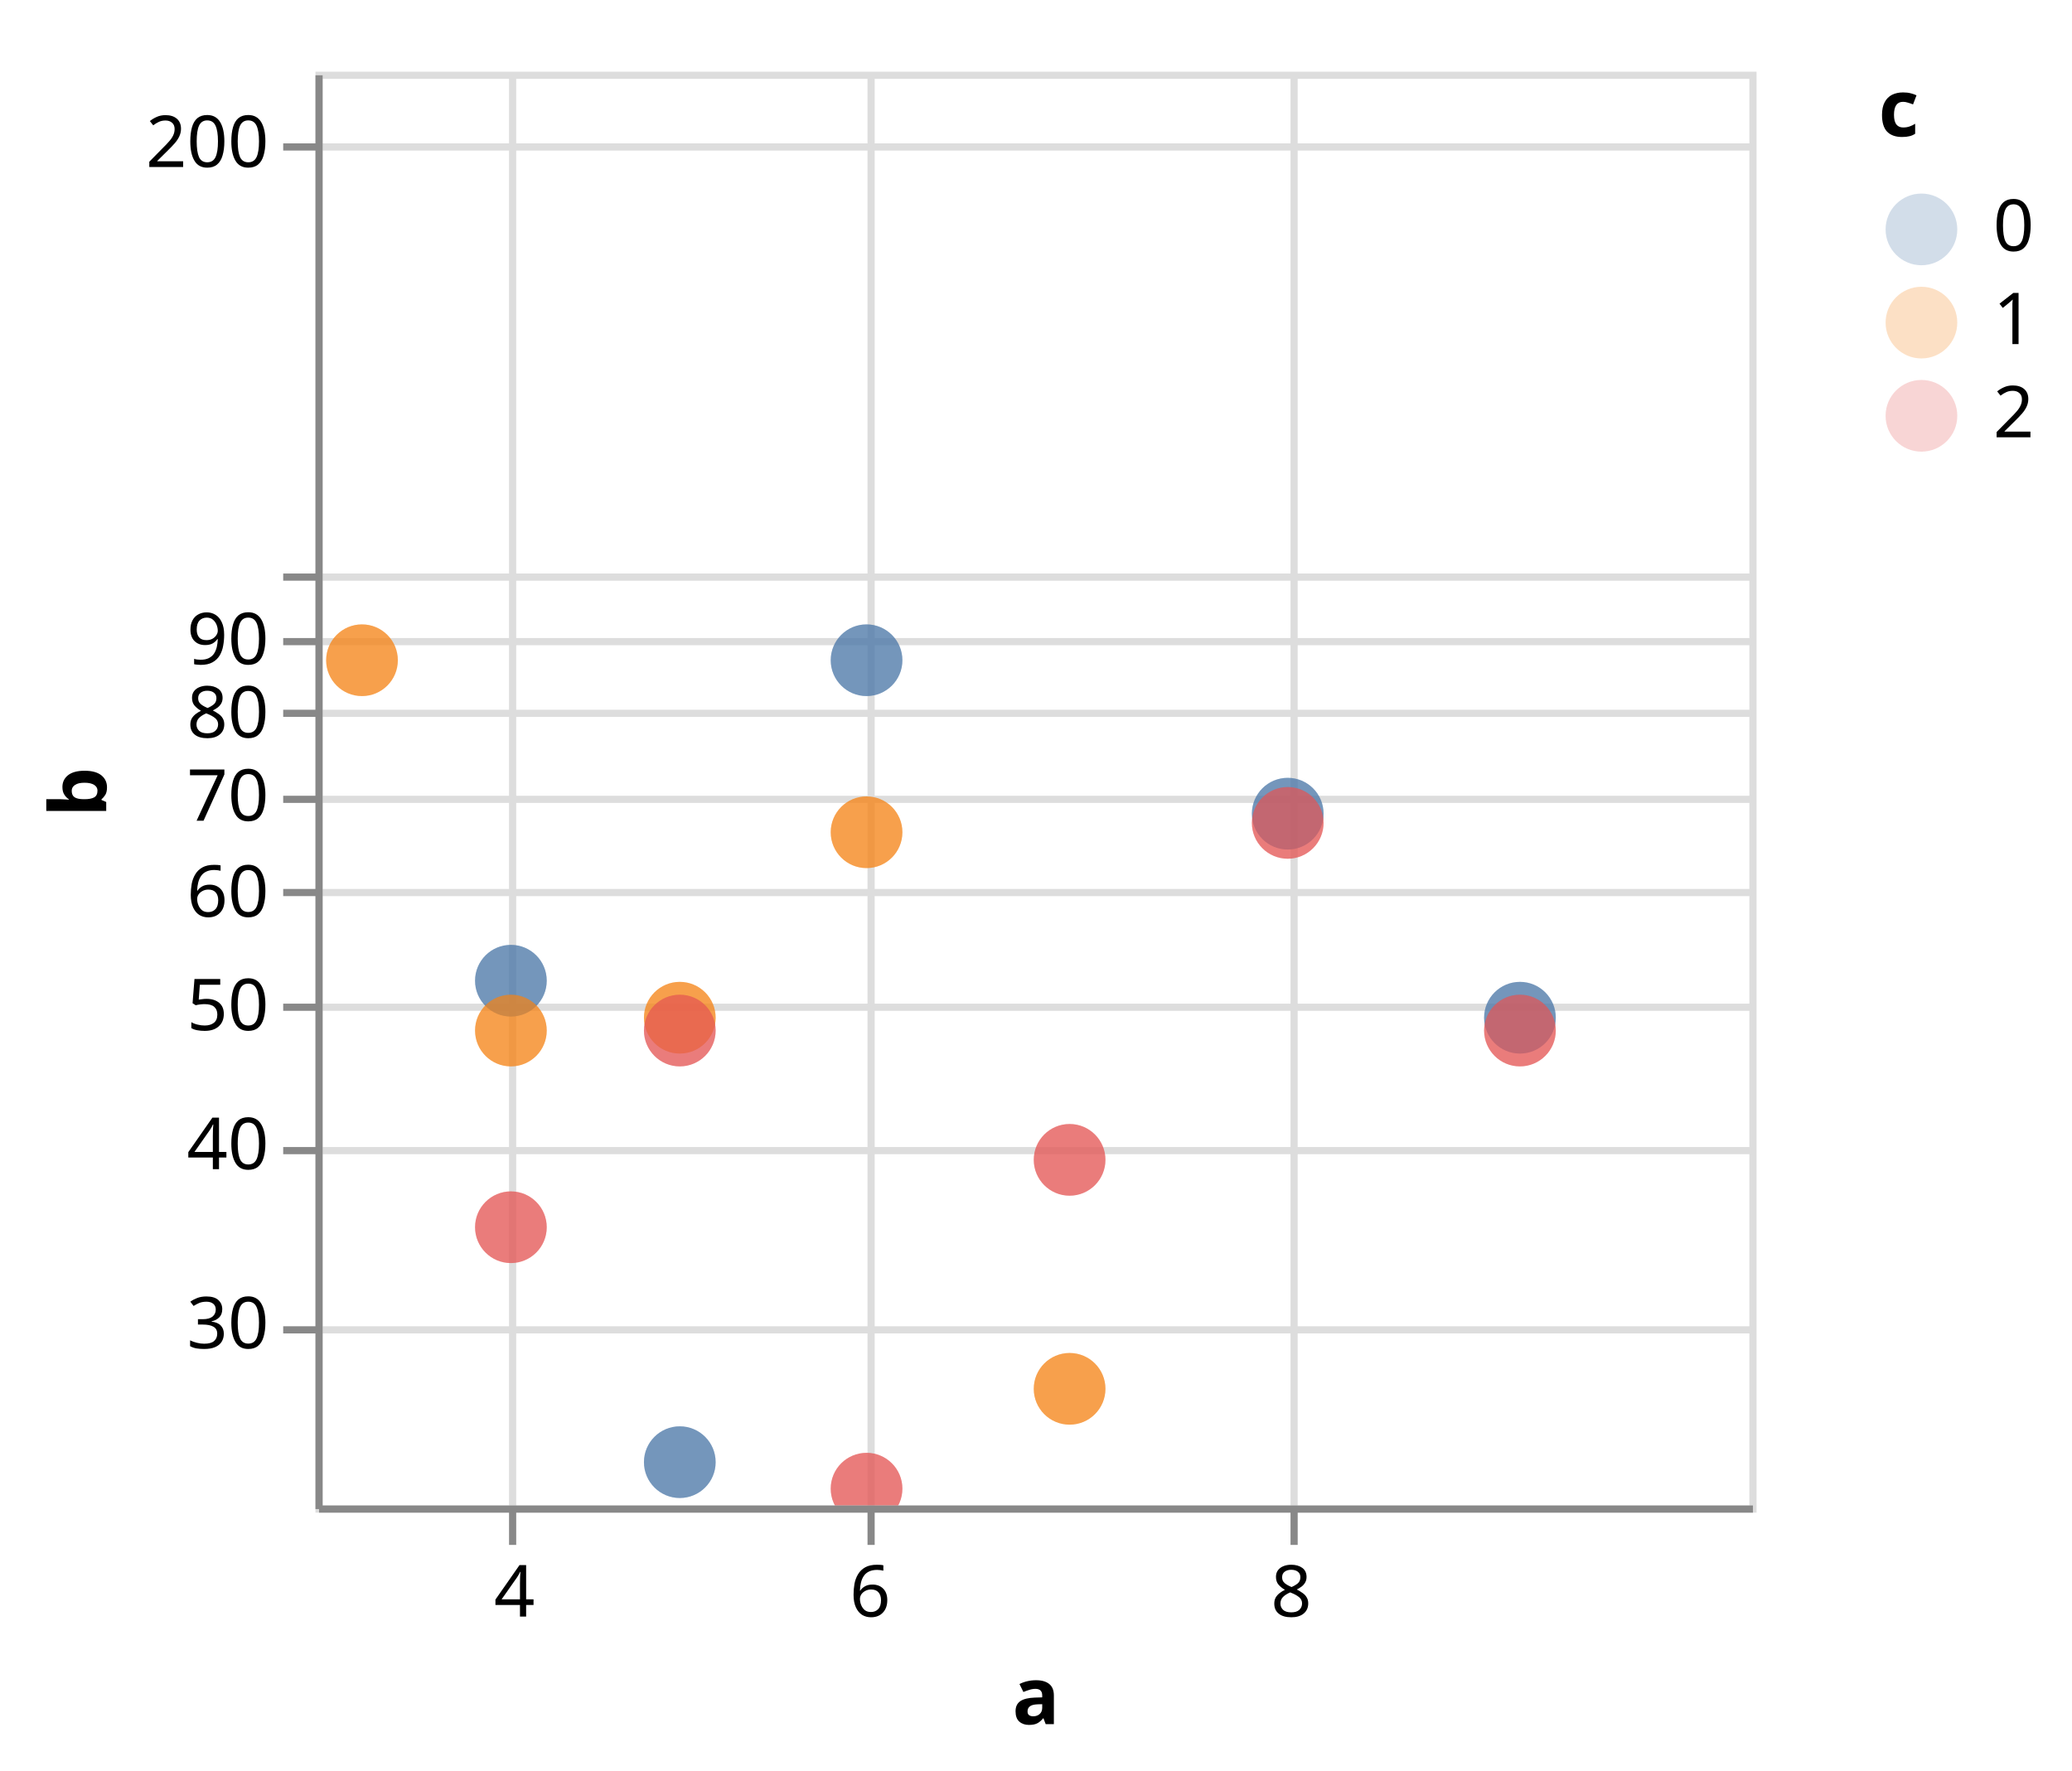
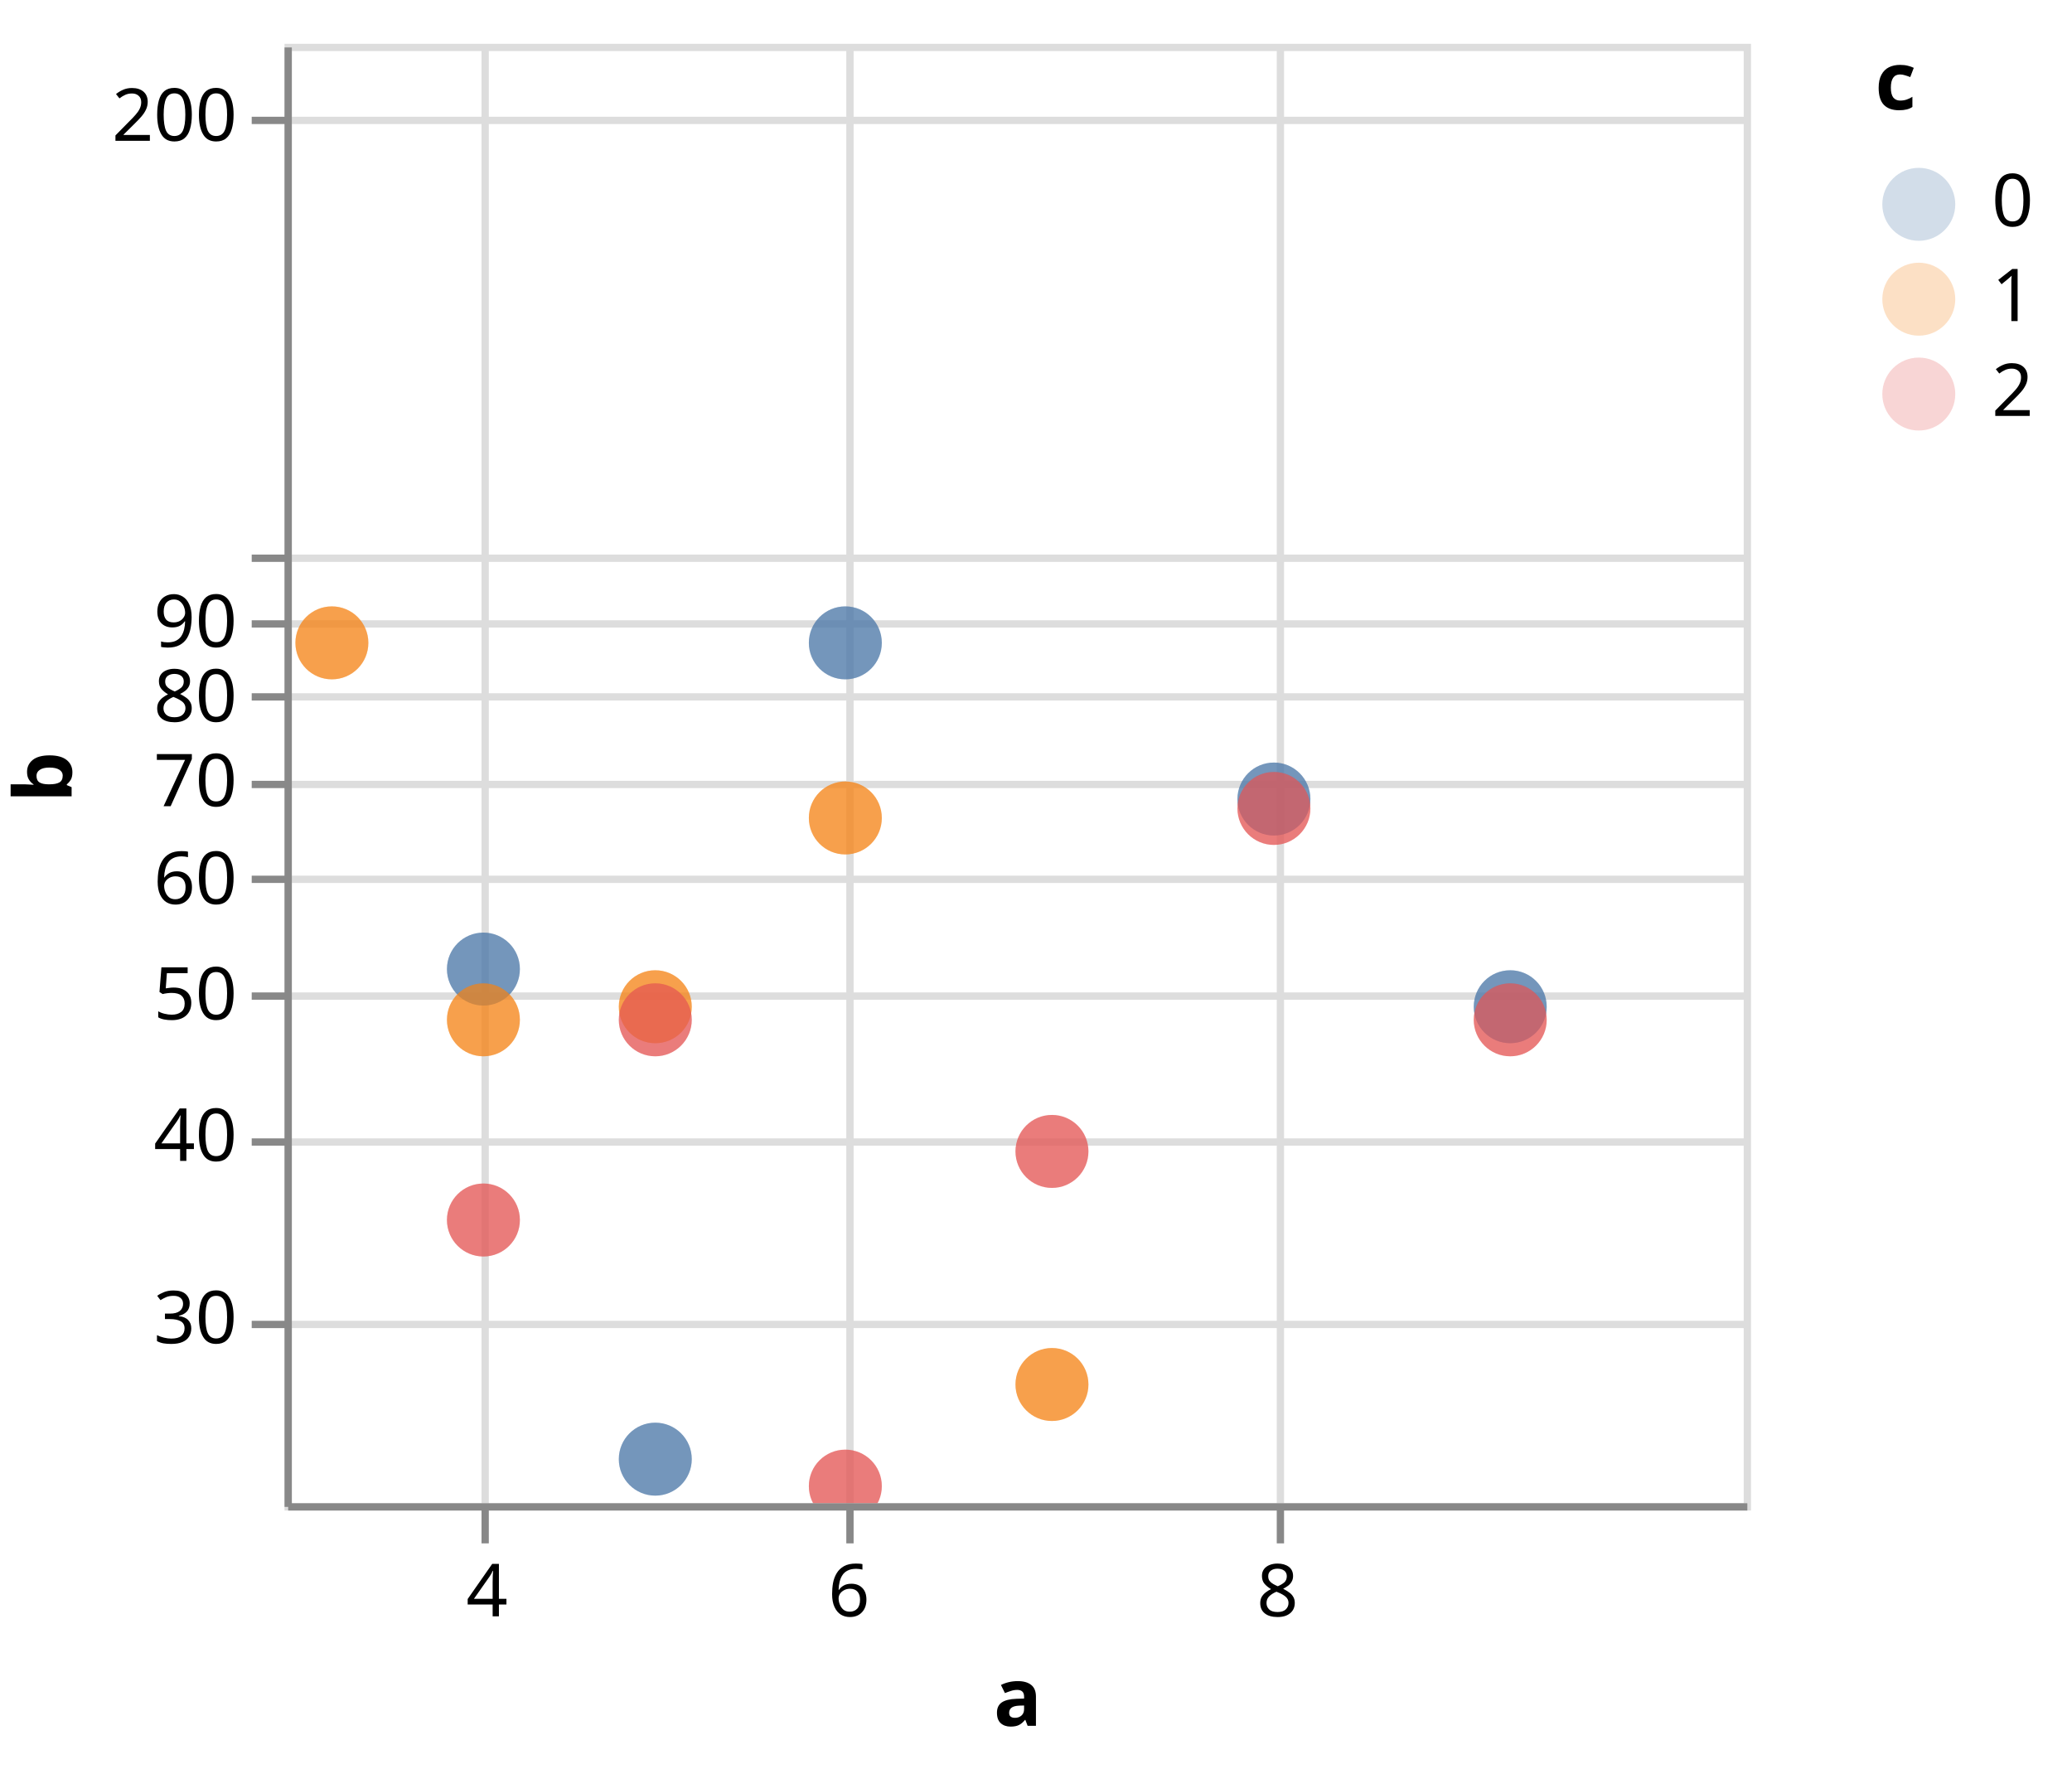
- <svg xmlns="http://www.w3.org/2000/svg" class="marks" width="289" height="247" viewBox="0 0 289 247" version="1.1">
+ <svg xmlns="http://www.w3.org/2000/svg" class="marks" width="284" height="243" viewBox="0 0 284 243" version="1.1">
  <defs>
    <clipPath id="clip1">
      <rect x="0" y="0" width="200" height="200" />
    </clipPath>
    <clipPath id="clip2">
      <rect x="0" y="0" width="200" height="200" />
    </clipPath>
  </defs>
-   <g transform="translate(44,10)">
+   <g transform="translate(39,6)">
    <g class="mark-group role-frame root">
      <g transform="translate(0,0)">
        <path class="background" d="M0.5,0.5h200v200h-200Z" style="fill: none; stroke: #ddd;" />
        <g>
          <g class="mark-group role-axis">
            <g transform="translate(0.5,200.5)">
              <path class="background" d="M0,0h0v0h0Z" style="pointer-events: none; fill: none;" />
              <g>
                <g class="mark-rule role-axis-grid" style="pointer-events: none;">
                  <line transform="translate(27,-200)" x2="0" y2="200" style="fill: none; stroke: #ddd; stroke-width: 1; opacity: 1;" />
                  <line transform="translate(77,-200)" x2="0" y2="200" style="fill: none; stroke: #ddd; stroke-width: 1; opacity: 1;" />
                  <line transform="translate(136,-200)" x2="0" y2="200" style="fill: none; stroke: #ddd; stroke-width: 1; opacity: 1;" />
                </g>
              </g>
            </g>
          </g>
          <g class="mark-group role-axis">
            <g transform="translate(0.5,0.5)">
              <path class="background" d="M0,0h0v0h0Z" style="pointer-events: none; fill: none;" />
              <g>
                <g class="mark-rule role-axis-grid" style="pointer-events: none;">
                  <line transform="translate(0,150)" x2="200" y2="0" style="fill: none; stroke: #ddd; stroke-width: 1; opacity: 1;" />
                  <line transform="translate(0,130)" x2="200" y2="0" style="fill: none; stroke: #ddd; stroke-width: 1; opacity: 1;" />
                  <line transform="translate(0,114)" x2="200" y2="0" style="fill: none; stroke: #ddd; stroke-width: 1; opacity: 1;" />
                  <line transform="translate(0,101)" x2="200" y2="0" style="fill: none; stroke: #ddd; stroke-width: 1; opacity: 1;" />
                  <line transform="translate(0,89)" x2="200" y2="0" style="fill: none; stroke: #ddd; stroke-width: 1; opacity: 1;" />
                  <line transform="translate(0,79)" x2="200" y2="0" style="fill: none; stroke: #ddd; stroke-width: 1; opacity: 1;" />
                  <line transform="translate(0,70)" x2="200" y2="0" style="fill: none; stroke: #ddd; stroke-width: 1; opacity: 1;" />
                  <line transform="translate(0,10)" x2="200" y2="0" style="fill: none; stroke: #ddd; stroke-width: 1; opacity: 1;" />
                  <line transform="translate(0,175)" x2="200" y2="0" style="fill: none; stroke: #ddd; stroke-width: 1; opacity: 1;" />
                </g>
              </g>
            </g>
          </g>
          <g class="mark-symbol role-mark layer_0_marks" clip-path="url(#clip1)">
            <path transform="translate(-32,180.5684)" d="M5,0A5,5,0,1,1,-5,0A5,5,0,1,1,5,0" style="fill: #4c78a8; stroke-width: 2; opacity: 0.25;" />
            <path transform="translate(-32,121.9275)" d="M5,0A5,5,0,1,1,-5,0A5,5,0,1,1,5,0" style="fill: #f58518; stroke-width: 2; opacity: 0.25;" />
            <path transform="translate(-32,197.6544)" d="M5,0A5,5,0,1,1,-5,0A5,5,0,1,1,5,0" style="fill: #e45756; stroke-width: 2; opacity: 0.25;" />
            <path transform="translate(-24.59259,143.3063)" d="M5,0A5,5,0,1,1,-5,0A5,5,0,1,1,5,0" style="fill: #4c78a8; stroke-width: 2; opacity: 0.25;" />
            <path transform="translate(-24.59259,78.19172)" d="M5,0A5,5,0,1,1,-5,0A5,5,0,1,1,5,0" style="fill: #f58518; stroke-width: 2; opacity: 0.25;" />
            <path transform="translate(-24.59259,123.5212)" d="M5,0A5,5,0,1,1,-5,0A5,5,0,1,1,5,0" style="fill: #e45756; stroke-width: 2; opacity: 0.25;" />
            <path transform="translate(-11.04869,88.303)" d="M5,0A5,5,0,1,1,-5,0A5,5,0,1,1,5,0" style="fill: #4c78a8; stroke-width: 2; opacity: 0.25;" />
            <path transform="translate(-11.04869,125.1448)" d="M5,0A5,5,0,1,1,-5,0A5,5,0,1,1,5,0" style="fill: #f58518; stroke-width: 2; opacity: 0.25;" />
            <path transform="translate(-11.04869,93.83728)" d="M5,0A5,5,0,1,1,-5,0A5,5,0,1,1,5,0" style="fill: #e45756; stroke-width: 2; opacity: 0.25;" />
            <path transform="translate(6.490018,214.2493)" d="M5,0A5,5,0,1,1,-5,0A5,5,0,1,1,5,0" style="fill: #4c78a8; stroke-width: 2; opacity: 0.25;" />
            <path transform="translate(6.490018,82.09615)" d="M5,0A5,5,0,1,1,-5,0A5,5,0,1,1,5,0" style="fill: #f58518; stroke-width: 2; opacity: 0.25;" />
            <path transform="translate(6.490018,254.1638)" d="M5,0A5,5,0,1,1,-5,0A5,5,0,1,1,5,0" style="fill: #e45756; stroke-width: 2; opacity: 0.25;" />
            <path transform="translate(27.25926,126.7993)" d="M5,0A5,5,0,1,1,-5,0A5,5,0,1,1,5,0" style="fill: #4c78a8; stroke-width: 2; opacity: 0.25;" />
            <path transform="translate(27.25926,133.7518)" d="M5,0A5,5,0,1,1,-5,0A5,5,0,1,1,5,0" style="fill: #f58518; stroke-width: 2; opacity: 0.25;" />
            <path transform="translate(27.25926,161.1864)" d="M5,0A5,5,0,1,1,-5,0A5,5,0,1,1,5,0" style="fill: #e45756; stroke-width: 2; opacity: 0.25;" />
            <path transform="translate(50.81733,193.9578)" d="M5,0A5,5,0,1,1,-5,0A5,5,0,1,1,5,0" style="fill: #4c78a8; stroke-width: 2; opacity: 0.25;" />
            <path transform="translate(50.81733,131.9608)" d="M5,0A5,5,0,1,1,-5,0A5,5,0,1,1,5,0" style="fill: #f58518; stroke-width: 2; opacity: 0.25;" />
            <path transform="translate(50.81733,133.7518)" d="M5,0A5,5,0,1,1,-5,0A5,5,0,1,1,5,0" style="fill: #e45756; stroke-width: 2; opacity: 0.25;" />
            <path transform="translate(76.86621,82.09615)" d="M5,0A5,5,0,1,1,-5,0A5,5,0,1,1,5,0" style="fill: #4c78a8; stroke-width: 2; opacity: 0.25;" />
            <path transform="translate(76.86621,106.0912)" d="M5,0A5,5,0,1,1,-5,0A5,5,0,1,1,5,0" style="fill: #f58518; stroke-width: 2; opacity: 0.25;" />
            <path transform="translate(76.86621,197.6544)" d="M5,0A5,5,0,1,1,-5,0A5,5,0,1,1,5,0" style="fill: #e45756; stroke-width: 2; opacity: 0.25;" />
            <path transform="translate(105.1871,223.9102)" d="M5,0A5,5,0,1,1,-5,0A5,5,0,1,1,5,0" style="fill: #4c78a8; stroke-width: 2; opacity: 0.25;" />
            <path transform="translate(105.1871,183.7272)" d="M5,0A5,5,0,1,1,-5,0A5,5,0,1,1,5,0" style="fill: #f58518; stroke-width: 2; opacity: 0.25;" />
            <path transform="translate(105.1871,151.7871)" d="M5,0A5,5,0,1,1,-5,0A5,5,0,1,1,5,0" style="fill: #e45756; stroke-width: 2; opacity: 0.25;" />
            <path transform="translate(135.6105,103.4982)" d="M5,0A5,5,0,1,1,-5,0A5,5,0,1,1,5,0" style="fill: #4c78a8; stroke-width: 2; opacity: 0.25;" />
            <path transform="translate(135.6105,229.176)" d="M5,0A5,5,0,1,1,-5,0A5,5,0,1,1,5,0" style="fill: #f58518; stroke-width: 2; opacity: 0.25;" />
            <path transform="translate(135.6105,104.785)" d="M5,0A5,5,0,1,1,-5,0A5,5,0,1,1,5,0" style="fill: #e45756; stroke-width: 2; opacity: 0.25;" />
            <path transform="translate(168,131.9608)" d="M5,0A5,5,0,1,1,-5,0A5,5,0,1,1,5,0" style="fill: #4c78a8; stroke-width: 2; opacity: 0.25;" />
            <path transform="translate(168,234.7817)" d="M5,0A5,5,0,1,1,-5,0A5,5,0,1,1,5,0" style="fill: #f58518; stroke-width: 2; opacity: 0.25;" />
            <path transform="translate(168,133.7518)" d="M5,0A5,5,0,1,1,-5,0A5,5,0,1,1,5,0" style="fill: #e45756; stroke-width: 2; opacity: 0.25;" />
          </g>
          <g class="mark-symbol role-mark layer_1_marks" clip-path="url(#clip2)">
            <path transform="translate(6.490018,82.09615)" d="M5,0A5,5,0,1,1,-5,0A5,5,0,1,1,5,0" style="fill: #f58518; stroke-width: 2; opacity: 0.7;" />
            <path transform="translate(27.25926,126.7993)" d="M5,0A5,5,0,1,1,-5,0A5,5,0,1,1,5,0" style="fill: #4c78a8; stroke-width: 2; opacity: 0.7;" />
            <path transform="translate(27.25926,133.7518)" d="M5,0A5,5,0,1,1,-5,0A5,5,0,1,1,5,0" style="fill: #f58518; stroke-width: 2; opacity: 0.7;" />
            <path transform="translate(27.25926,161.1864)" d="M5,0A5,5,0,1,1,-5,0A5,5,0,1,1,5,0" style="fill: #e45756; stroke-width: 2; opacity: 0.7;" />
            <path transform="translate(50.81733,131.9608)" d="M5,0A5,5,0,1,1,-5,0A5,5,0,1,1,5,0" style="fill: #f58518; stroke-width: 2; opacity: 0.7;" />
            <path transform="translate(50.81733,133.7518)" d="M5,0A5,5,0,1,1,-5,0A5,5,0,1,1,5,0" style="fill: #e45756; stroke-width: 2; opacity: 0.7;" />
            <path transform="translate(76.86621,82.09615)" d="M5,0A5,5,0,1,1,-5,0A5,5,0,1,1,5,0" style="fill: #4c78a8; stroke-width: 2; opacity: 0.7;" />
            <path transform="translate(76.86621,106.0912)" d="M5,0A5,5,0,1,1,-5,0A5,5,0,1,1,5,0" style="fill: #f58518; stroke-width: 2; opacity: 0.7;" />
            <path transform="translate(50.81733,193.9578)" d="M5,0A5,5,0,1,1,-5,0A5,5,0,1,1,5,0" style="fill: #4c78a8; stroke-width: 2; opacity: 0.7;" />
            <path transform="translate(76.86621,197.6544)" d="M5,0A5,5,0,1,1,-5,0A5,5,0,1,1,5,0" style="fill: #e45756; stroke-width: 2; opacity: 0.7;" />
            <path transform="translate(105.1871,183.7272)" d="M5,0A5,5,0,1,1,-5,0A5,5,0,1,1,5,0" style="fill: #f58518; stroke-width: 2; opacity: 0.7;" />
            <path transform="translate(105.1871,151.7871)" d="M5,0A5,5,0,1,1,-5,0A5,5,0,1,1,5,0" style="fill: #e45756; stroke-width: 2; opacity: 0.7;" />
            <path transform="translate(135.6105,103.4982)" d="M5,0A5,5,0,1,1,-5,0A5,5,0,1,1,5,0" style="fill: #4c78a8; stroke-width: 2; opacity: 0.7;" />
            <path transform="translate(135.6105,104.785)" d="M5,0A5,5,0,1,1,-5,0A5,5,0,1,1,5,0" style="fill: #e45756; stroke-width: 2; opacity: 0.7;" />
            <path transform="translate(168,131.9608)" d="M5,0A5,5,0,1,1,-5,0A5,5,0,1,1,5,0" style="fill: #4c78a8; stroke-width: 2; opacity: 0.7;" />
            <path transform="translate(168,133.7518)" d="M5,0A5,5,0,1,1,-5,0A5,5,0,1,1,5,0" style="fill: #e45756; stroke-width: 2; opacity: 0.7;" />
          </g>
          <g class="mark-group role-legend">
            <g transform="translate(218,0)">
              <path class="background" d="M0,0h22v53h-22Z" style="pointer-events: none; fill: none;" />
              <g>
                <g class="mark-group role-legend-entry">
                  <g transform="translate(0,16)">
                    <path class="background" d="M0,0h0v0h0Z" style="pointer-events: none; fill: none;" />
                    <g>
                      <g class="mark-group role-scope">
                        <g transform="translate(0,0)">
                          <path class="background" d="M0,0h21.562v11h-21.562Z" style="pointer-events: none; fill: none; opacity: 1;" />
                          <g>
                            <g class="mark-symbol role-legend-symbol" style="pointer-events: none;">
                              <path transform="translate(6,6)" d="M5,0A5,5,0,1,1,-5,0A5,5,0,1,1,5,0" style="fill: #4c78a8; stroke-width: 1.5; opacity: 0.25;" />
                            </g>
                            <g class="mark-text role-legend-label" style="pointer-events: none;">
                              <text text-anchor="start" transform="translate(16,9)" style="font-family: sans-serif; font-size: 10px; fill: #000; opacity: 1;">0</text>
                            </g>
                          </g>
                        </g>
                        <g transform="translate(0,13)">
                          <path class="background" d="M0,0h21.562v11h-21.562Z" style="pointer-events: none; fill: none; opacity: 1;" />
                          <g>
                            <g class="mark-symbol role-legend-symbol" style="pointer-events: none;">
                              <path transform="translate(6,6)" d="M5,0A5,5,0,1,1,-5,0A5,5,0,1,1,5,0" style="fill: #f58518; stroke-width: 1.5; opacity: 0.25;" />
                            </g>
                            <g class="mark-text role-legend-label" style="pointer-events: none;">
                              <text text-anchor="start" transform="translate(16,9)" style="font-family: sans-serif; font-size: 10px; fill: #000; opacity: 1;">1</text>
                            </g>
                          </g>
                        </g>
                        <g transform="translate(0,26)">
                          <path class="background" d="M0,0h21.562v11h-21.562Z" style="pointer-events: none; fill: none; opacity: 1;" />
                          <g>
                            <g class="mark-symbol role-legend-symbol" style="pointer-events: none;">
                              <path transform="translate(6,6)" d="M5,0A5,5,0,1,1,-5,0A5,5,0,1,1,5,0" style="fill: #e45756; stroke-width: 1.5; opacity: 0.25;" />
                            </g>
                            <g class="mark-text role-legend-label" style="pointer-events: none;">
                              <text text-anchor="start" transform="translate(16,9)" style="font-family: sans-serif; font-size: 10px; fill: #000; opacity: 1;">2</text>
                            </g>
                          </g>
                        </g>
                      </g>
                    </g>
                  </g>
                </g>
                <g class="mark-text role-legend-title" style="pointer-events: none;">
                  <text text-anchor="start" transform="translate(0,9)" style="font-family: sans-serif; font-size: 11px; font-weight: bold; fill: #000; opacity: 1;">c</text>
                </g>
              </g>
            </g>
          </g>
          <g class="mark-group role-axis">
            <g transform="translate(0.5,200.5)">
              <path class="background" d="M0,0h0v0h0Z" style="pointer-events: none; fill: none;" />
              <g>
                <g class="mark-rule role-axis-tick" style="pointer-events: none;">
                  <line transform="translate(27,0)" x2="0" y2="5" style="fill: none; stroke: #888; stroke-width: 1; opacity: 1;" />
                  <line transform="translate(77,0)" x2="0" y2="5" style="fill: none; stroke: #888; stroke-width: 1; opacity: 1;" />
                  <line transform="translate(136,0)" x2="0" y2="5" style="fill: none; stroke: #888; stroke-width: 1; opacity: 1;" />
                </g>
                <g class="mark-text role-axis-label" style="pointer-events: none;">
                  <text text-anchor="middle" transform="translate(27.25926,15)" style="font-family: sans-serif; font-size: 10px; fill: #000; opacity: 1;">4</text>
                  <text text-anchor="middle" transform="translate(76.86621,15)" style="font-family: sans-serif; font-size: 10px; fill: #000; opacity: 1;">6</text>
                  <text text-anchor="middle" transform="translate(135.6105,15)" style="font-family: sans-serif; font-size: 10px; fill: #000; opacity: 1;">8</text>
                </g>
                <g class="mark-rule role-axis-domain" style="pointer-events: none;">
                  <line transform="translate(0,0)" x2="200" y2="0" style="fill: none; stroke: #888; stroke-width: 1; opacity: 1;" />
                </g>
                <g class="mark-text role-axis-title" style="pointer-events: none;">
                  <text text-anchor="middle" transform="translate(100,30)" style="font-family: sans-serif; font-size: 11px; font-weight: bold; fill: #000; opacity: 1;">a</text>
                </g>
              </g>
            </g>
          </g>
          <g class="mark-group role-axis">
            <g transform="translate(0.5,0.5)">
              <path class="background" d="M0,0h0v0h0Z" style="pointer-events: none; fill: none;" />
              <g>
                <g class="mark-rule role-axis-tick" style="pointer-events: none;">
                  <line transform="translate(0,150)" x2="-5" y2="0" style="fill: none; stroke: #888; stroke-width: 1; opacity: 1;" />
                  <line transform="translate(0,130)" x2="-5" y2="0" style="fill: none; stroke: #888; stroke-width: 1; opacity: 1;" />
                  <line transform="translate(0,114)" x2="-5" y2="0" style="fill: none; stroke: #888; stroke-width: 1; opacity: 1;" />
                  <line transform="translate(0,101)" x2="-5" y2="0" style="fill: none; stroke: #888; stroke-width: 1; opacity: 1;" />
                  <line transform="translate(0,89)" x2="-5" y2="0" style="fill: none; stroke: #888; stroke-width: 1; opacity: 1;" />
                  <line transform="translate(0,79)" x2="-5" y2="0" style="fill: none; stroke: #888; stroke-width: 1; opacity: 1;" />
                  <line transform="translate(0,70)" x2="-5" y2="0" style="fill: none; stroke: #888; stroke-width: 1; opacity: 1;" />
                  <line transform="translate(0,10)" x2="-5" y2="0" style="fill: none; stroke: #888; stroke-width: 1; opacity: 1;" />
                  <line transform="translate(0,175)" x2="-5" y2="0" style="fill: none; stroke: #888; stroke-width: 1; opacity: 1;" />
                </g>
                <g class="mark-text role-axis-label" style="pointer-events: none;">
                  <text text-anchor="end" transform="translate(-7,152.588)" style="font-family: sans-serif; font-size: 10px; fill: #000; opacity: 1;">40</text>
                  <text text-anchor="end" transform="translate(-7,133.206)" style="font-family: sans-serif; font-size: 10px; fill: #000; opacity: 1;">50</text>
                  <text text-anchor="end" transform="translate(-7,117.3697)" style="font-family: sans-serif; font-size: 10px; fill: #000; opacity: 1;">60</text>
                  <text text-anchor="end" transform="translate(-7,103.9804)" style="font-family: sans-serif; font-size: 10px; fill: #000; opacity: 1;">70</text>
                  <text text-anchor="end" transform="translate(-7,92.382)" style="font-family: sans-serif; font-size: 10px; fill: #000; opacity: 1;">80</text>
                  <text text-anchor="end" transform="translate(-7,82.1515)" style="font-family: sans-serif; font-size: 10px; fill: #000; opacity: 1;">90</text>
                  <text text-anchor="end" transform="translate(-7,73)" style="font-family: sans-serif; font-size: 10px; fill: #000; opacity: 0;">100</text>
                  <text text-anchor="end" transform="translate(-7,12.794)" style="font-family: sans-serif; font-size: 10px; fill: #000; opacity: 1;">200</text>
                  <text text-anchor="end" transform="translate(-7,177.5757)" style="font-family: sans-serif; font-size: 10px; fill: #000; opacity: 1;">30</text>
                </g>
                <g class="mark-rule role-axis-domain" style="pointer-events: none;">
                  <line transform="translate(0,200)" x2="0" y2="-200" style="fill: none; stroke: #888; stroke-width: 1; opacity: 1;" />
                </g>
                <g class="mark-text role-axis-title" style="pointer-events: none;">
                  <text text-anchor="middle" transform="translate(-27.68457,100) rotate(-90) translate(0,-2)" style="font-family: sans-serif; font-size: 11px; font-weight: bold; fill: #000; opacity: 1;">b</text>
                </g>
              </g>
            </g>
          </g>
        </g>
      </g>
    </g>
  </g>
</svg>
